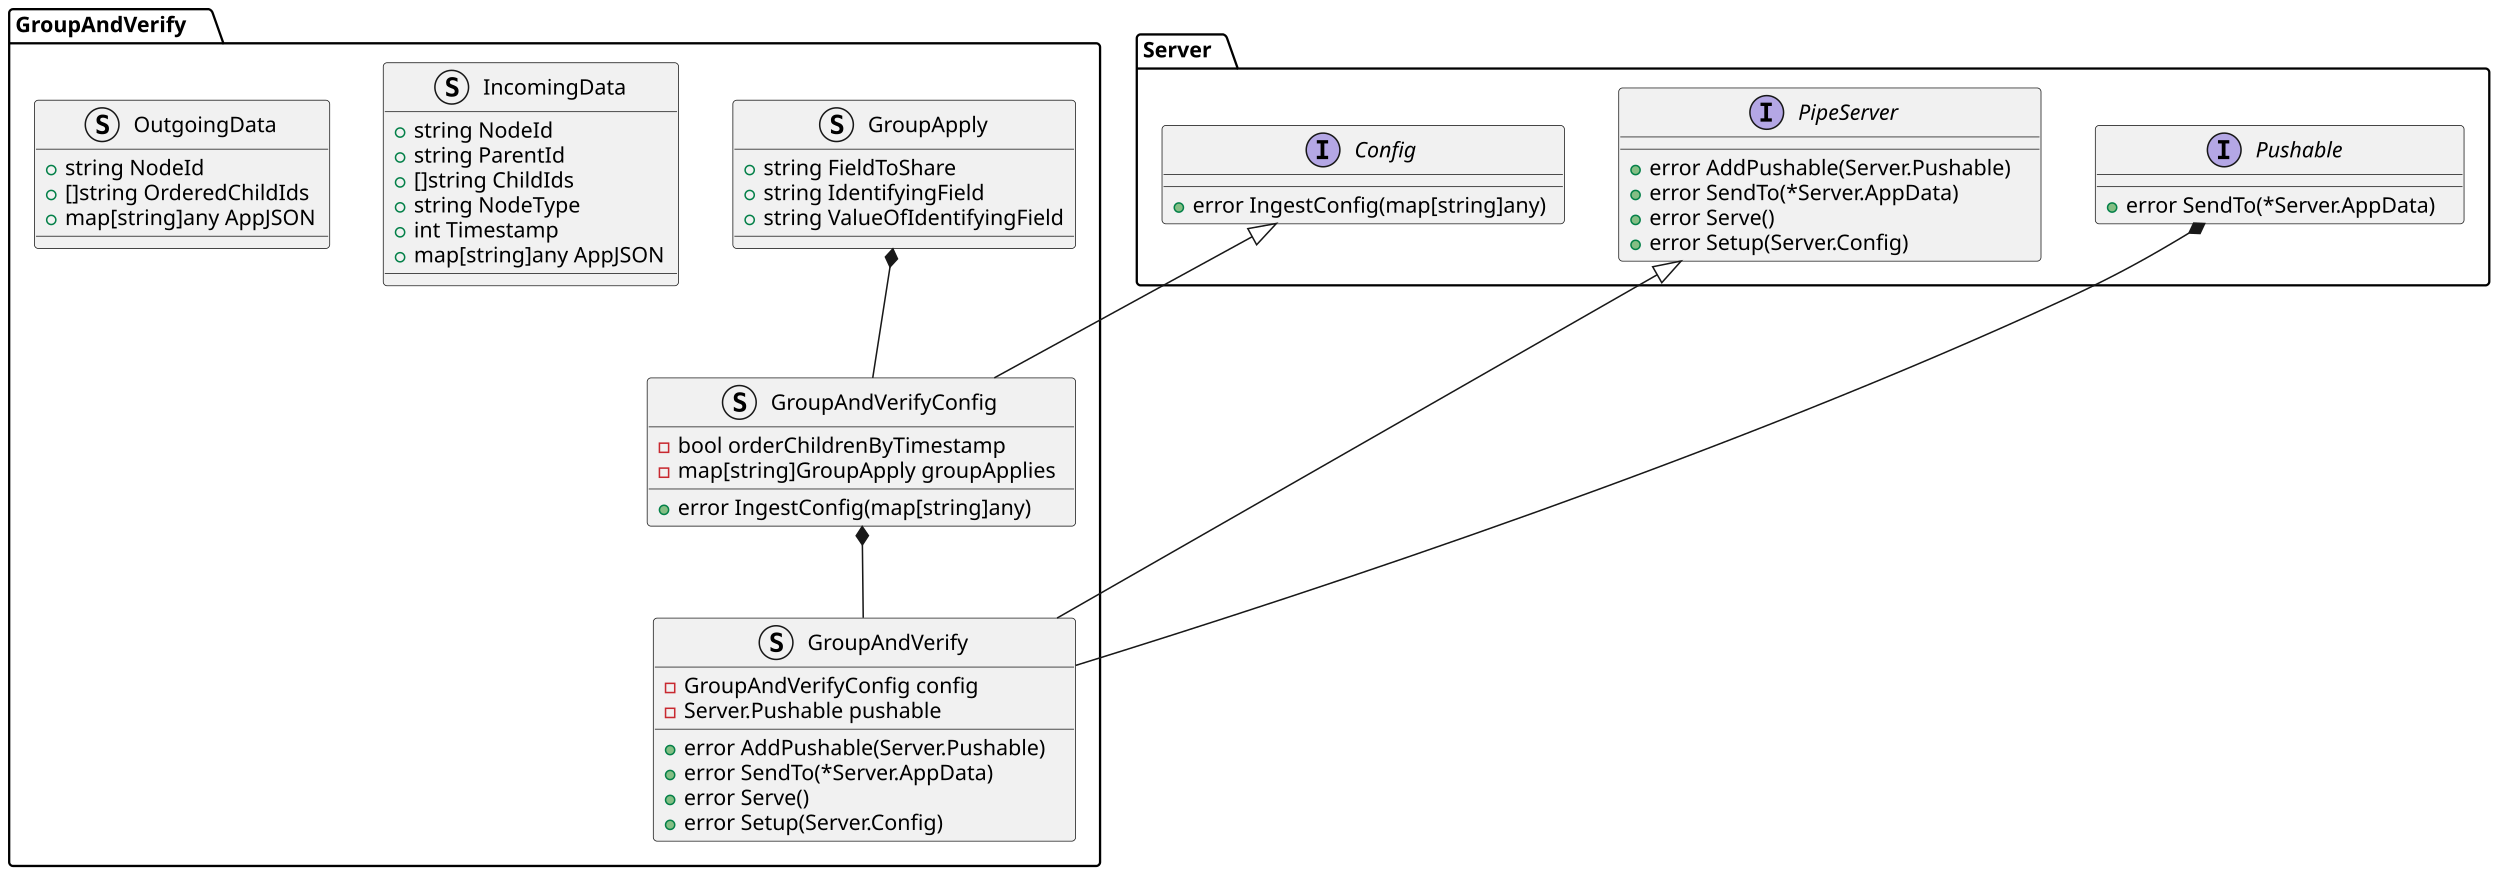
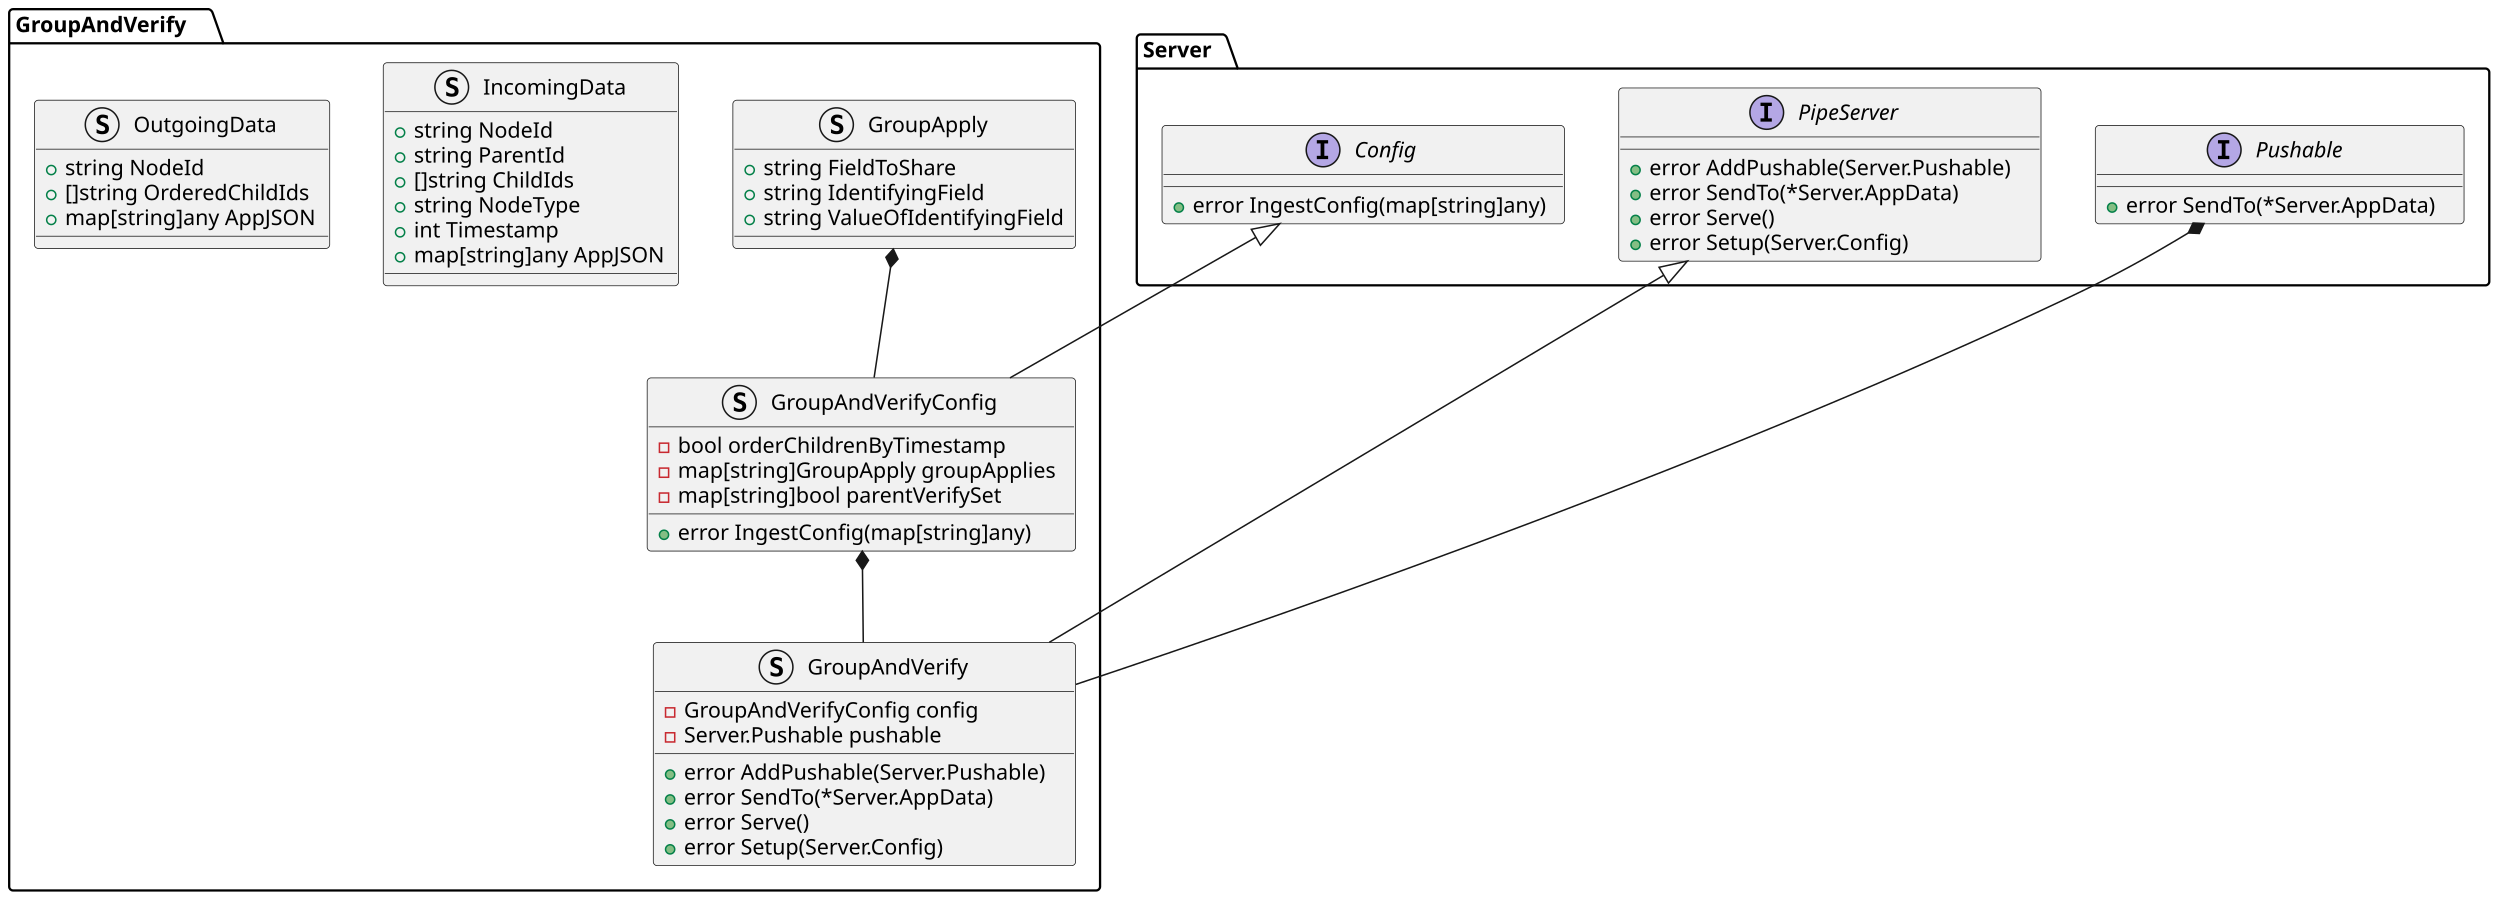
- <svg xmlns="http://www.w3.org/2000/svg" contentStyleType="text/css" height="573px" preserveAspectRatio="none" style="width:1634px;height:573px;background:#FFFFFF;" version="1.1" viewBox="0 0 1634 573" width="1634px" zoomAndPan="magnify">
+ <svg xmlns="http://www.w3.org/2000/svg" contentStyleType="text/css" height="589px" preserveAspectRatio="none" style="width:1634px;height:589px;background:#FFFFFF;" version="1.1" viewBox="0 0 1634 589" width="1634px" zoomAndPan="magnify">
  <defs />
  <g>
    <g id="cluster_Server">
      <path d="M745.5,22.5 L799.5,22.5 A3.75,3.75 0 0 1 802,25 L809,44.797 L1624.5,44.797 A2.5,2.5 0 0 1 1627,47.297 L1627,184 A2.5,2.5 0 0 1 1624.5,186.5 L745.5,186.5 A2.5,2.5 0 0 1 743,184 L743,25 A2.5,2.5 0 0 1 745.5,22.5 " fill="none" style="stroke:#000000;stroke-width:1.5;" />
      <line style="stroke:#000000;stroke-width:1.5;" x1="743" x2="809" y1="44.797" y2="44.797" />
      <text fill="#000000" font-family="sans-serif" font-size="14" font-weight="bold" lengthAdjust="spacing" textLength="53" x="747" y="37.495">Server</text>
    </g>
    <g id="cluster_GroupAndVerify">
-       <path d="M8.5,6 L136.5,6 A3.75,3.75 0 0 1 139,8.5 L146,28.297 L716.5,28.297 A2.5,2.5 0 0 1 719,30.797 L719,563.5 A2.5,2.5 0 0 1 716.5,566 L8.5,566 A2.5,2.5 0 0 1 6,563.5 L6,8.5 A2.5,2.5 0 0 1 8.5,6 " fill="none" style="stroke:#000000;stroke-width:1.5;" />
+       <path d="M8.5,6 L136.5,6 A3.75,3.75 0 0 1 139,8.5 L146,28.297 L716.5,28.297 A2.5,2.5 0 0 1 719,30.797 L719,579.5 A2.5,2.5 0 0 1 716.5,582 L8.5,582 A2.5,2.5 0 0 1 6,579.5 L6,8.5 A2.5,2.5 0 0 1 8.5,6 " fill="none" style="stroke:#000000;stroke-width:1.5;" />
      <line style="stroke:#000000;stroke-width:1.5;" x1="6" x2="146" y1="28.297" y2="28.297" />
      <text fill="#000000" font-family="sans-serif" font-size="14" font-weight="bold" lengthAdjust="spacing" textLength="127" x="10" y="20.995">GroupAndVerify</text>
    </g>
    <g id="elem_Config">
      <rect codeLine="1" fill="#F1F1F1" height="64.297" id="Config" rx="2.5" ry="2.5" style="stroke:#181818;stroke-width:0.5;" width="263" x="759.5" y="82" />
      <ellipse cx="864.75" cy="98" fill="#B4A7E5" rx="11" ry="11" style="stroke:#181818;stroke-width:1.0;" />
      <path d="M860.672,93.766 L860.672,91.609 L868.062,91.609 L868.062,93.766 L865.594,93.766 L865.594,101.844 L868.062,101.844 L868.062,104 L860.672,104 L860.672,101.844 L863.141,101.844 L863.141,93.766 L860.672,93.766 Z " fill="#000000" />
      <text fill="#000000" font-family="sans-serif" font-size="14" font-style="italic" lengthAdjust="spacing" textLength="44" x="885.25" y="102.847">Config</text>
      <line style="stroke:#181818;stroke-width:0.5;" x1="760.5" x2="1021.5" y1="114" y2="114" />
      <line style="stroke:#181818;stroke-width:0.5;" x1="760.5" x2="1021.5" y1="122" y2="122" />
      <ellipse cx="770.5" cy="135.648" fill="#84BE84" rx="3" ry="3" style="stroke:#038048;stroke-width:1.0;" />
      <text fill="#000000" font-family="sans-serif" font-size="14" lengthAdjust="spacing" textLength="237" x="779.5" y="138.995">error IngestConfig(map[string]any)</text>
    </g>
    <g id="elem_PipeServer">
      <rect codeLine="4" fill="#F1F1F1" height="113.188" id="PipeServer" rx="2.5" ry="2.5" style="stroke:#181818;stroke-width:0.5;" width="276" x="1058" y="57.5" />
      <ellipse cx="1154.75" cy="73.5" fill="#B4A7E5" rx="11" ry="11" style="stroke:#181818;stroke-width:1.0;" />
      <path d="M1150.672,69.266 L1150.672,67.109 L1158.062,67.109 L1158.062,69.266 L1155.594,69.266 L1155.594,77.344 L1158.062,77.344 L1158.062,79.5 L1150.672,79.5 L1150.672,77.344 L1153.141,77.344 L1153.141,69.266 L1150.672,69.266 Z " fill="#000000" />
      <text fill="#000000" font-family="sans-serif" font-size="14" font-style="italic" lengthAdjust="spacing" textLength="74" x="1175.25" y="78.347">PipeServer</text>
      <line style="stroke:#181818;stroke-width:0.5;" x1="1059" x2="1333" y1="89.5" y2="89.5" />
      <line style="stroke:#181818;stroke-width:0.5;" x1="1059" x2="1333" y1="97.5" y2="97.5" />
      <ellipse cx="1069" cy="111.148" fill="#84BE84" rx="3" ry="3" style="stroke:#038048;stroke-width:1.0;" />
      <text fill="#000000" font-family="sans-serif" font-size="14" lengthAdjust="spacing" textLength="250" x="1078" y="114.495">error AddPushable(Server.Pushable)</text>
      <ellipse cx="1069" cy="127.445" fill="#84BE84" rx="3" ry="3" style="stroke:#038048;stroke-width:1.0;" />
      <text fill="#000000" font-family="sans-serif" font-size="14" lengthAdjust="spacing" textLength="215" x="1078" y="130.792">error SendTo(*Server.AppData)</text>
      <ellipse cx="1069" cy="143.742" fill="#84BE84" rx="3" ry="3" style="stroke:#038048;stroke-width:1.0;" />
      <text fill="#000000" font-family="sans-serif" font-size="14" lengthAdjust="spacing" textLength="86" x="1078" y="147.089">error Serve()</text>
      <ellipse cx="1069" cy="160.039" fill="#84BE84" rx="3" ry="3" style="stroke:#038048;stroke-width:1.0;" />
      <text fill="#000000" font-family="sans-serif" font-size="14" lengthAdjust="spacing" textLength="180" x="1078" y="163.386">error Setup(Server.Config)</text>
    </g>
    <g id="elem_Pushable">
      <rect codeLine="10" fill="#F1F1F1" height="64.297" id="Pushable" rx="2.5" ry="2.5" style="stroke:#181818;stroke-width:0.5;" width="241" x="1369.5" y="82" />
      <ellipse cx="1453.75" cy="98" fill="#B4A7E5" rx="11" ry="11" style="stroke:#181818;stroke-width:1.0;" />
      <path d="M1449.672,93.766 L1449.672,91.609 L1457.062,91.609 L1457.062,93.766 L1454.594,93.766 L1454.594,101.844 L1457.062,101.844 L1457.062,104 L1449.672,104 L1449.672,101.844 L1452.141,101.844 L1452.141,93.766 L1449.672,93.766 Z " fill="#000000" />
      <text fill="#000000" font-family="sans-serif" font-size="14" font-style="italic" lengthAdjust="spacing" textLength="64" x="1474.25" y="102.847">Pushable</text>
      <line style="stroke:#181818;stroke-width:0.5;" x1="1370.5" x2="1609.5" y1="114" y2="114" />
      <line style="stroke:#181818;stroke-width:0.5;" x1="1370.5" x2="1609.5" y1="122" y2="122" />
      <ellipse cx="1380.5" cy="135.648" fill="#84BE84" rx="3" ry="3" style="stroke:#038048;stroke-width:1.0;" />
      <text fill="#000000" font-family="sans-serif" font-size="14" lengthAdjust="spacing" textLength="215" x="1389.5" y="138.995">error SendTo(*Server.AppData)</text>
    </g>
    <g id="elem_GroupApply">
      <rect codeLine="15" fill="#F1F1F1" height="96.891" id="GroupApply" rx="2.5" ry="2.5" style="stroke:#181818;stroke-width:0.5;" width="224" x="479" y="65.5" />
      <ellipse cx="546.75" cy="81.5" fill="#F1F1F1" rx="11" ry="11" style="stroke:#181818;stroke-width:1.0;" />
      <path d="M546.234,82.062 Q544.375,81.359 543.719,80.594 Q543.078,79.812 543.078,78.5 Q543.078,76.812 544.156,75.844 Q545.234,74.875 547.109,74.875 Q547.969,74.875 548.812,75.078 Q549.672,75.266 550.516,75.656 L550.516,78.047 Q549.734,77.484 548.906,77.203 Q548.094,76.906 547.297,76.906 Q546.422,76.906 545.938,77.266 Q545.469,77.625 545.469,78.281 Q545.469,78.797 545.812,79.141 Q546.156,79.469 547.25,79.875 L548.312,80.281 Q549.797,80.828 550.5,81.734 Q551.219,82.641 551.219,84.016 Q551.219,85.891 550.109,86.812 Q549,87.734 546.75,87.734 Q545.828,87.734 544.906,87.516 Q543.984,87.297 543.125,86.875 L543.125,84.344 Q544.094,85.031 545.016,85.375 Q545.938,85.719 546.828,85.719 Q547.734,85.719 548.234,85.312 Q548.734,84.891 548.734,84.156 Q548.734,83.594 548.391,83.188 Q548.062,82.766 547.438,82.516 L546.234,82.062 Z " fill="#000000" />
      <text fill="#000000" font-family="sans-serif" font-size="14" lengthAdjust="spacing" textLength="80" x="567.25" y="86.347">GroupApply</text>
      <line style="stroke:#181818;stroke-width:0.5;" x1="480" x2="702" y1="97.5" y2="97.5" />
      <ellipse cx="490" cy="111.148" fill="none" rx="3" ry="3" style="stroke:#038048;stroke-width:1.0;" />
      <text fill="#000000" font-family="sans-serif" font-size="14" lengthAdjust="spacing" textLength="133" x="499" y="114.495">string FieldToShare</text>
      <ellipse cx="490" cy="127.445" fill="none" rx="3" ry="3" style="stroke:#038048;stroke-width:1.0;" />
      <text fill="#000000" font-family="sans-serif" font-size="14" lengthAdjust="spacing" textLength="145" x="499" y="130.792">string IdentifyingField</text>
      <ellipse cx="490" cy="143.742" fill="none" rx="3" ry="3" style="stroke:#038048;stroke-width:1.0;" />
      <text fill="#000000" font-family="sans-serif" font-size="14" lengthAdjust="spacing" textLength="198" x="499" y="147.089">string ValueOfIdentifyingField</text>
      <line style="stroke:#181818;stroke-width:0.5;" x1="480" x2="702" y1="154.391" y2="154.391" />
    </g>
    <g id="elem_GroupAndVerifyConfig">
-       <rect codeLine="21" fill="#F1F1F1" height="96.891" id="GroupAndVerifyConfig" rx="2.5" ry="2.5" style="stroke:#181818;stroke-width:0.5;" width="280" x="423" y="247" />
+       <rect codeLine="21" fill="#F1F1F1" height="113.188" id="GroupAndVerifyConfig" rx="2.5" ry="2.5" style="stroke:#181818;stroke-width:0.5;" width="280" x="423" y="247" />
      <ellipse cx="483.25" cy="263" fill="#F1F1F1" rx="11" ry="11" style="stroke:#181818;stroke-width:1.0;" />
      <path d="M482.734,263.562 Q480.875,262.859 480.219,262.094 Q479.578,261.312 479.578,260 Q479.578,258.312 480.656,257.344 Q481.734,256.375 483.609,256.375 Q484.469,256.375 485.312,256.578 Q486.172,256.766 487.016,257.156 L487.016,259.547 Q486.234,258.984 485.406,258.703 Q484.594,258.406 483.797,258.406 Q482.922,258.406 482.438,258.766 Q481.969,259.125 481.969,259.781 Q481.969,260.297 482.312,260.641 Q482.656,260.969 483.75,261.375 L484.812,261.781 Q486.297,262.328 487,263.234 Q487.719,264.141 487.719,265.516 Q487.719,267.391 486.609,268.312 Q485.5,269.234 483.25,269.234 Q482.328,269.234 481.406,269.016 Q480.484,268.797 479.625,268.375 L479.625,265.844 Q480.594,266.531 481.516,266.875 Q482.438,267.219 483.328,267.219 Q484.234,267.219 484.734,266.812 Q485.234,266.391 485.234,265.656 Q485.234,265.094 484.891,264.688 Q484.562,264.266 483.938,264.016 L482.734,263.562 Z " fill="#000000" />
      <text fill="#000000" font-family="sans-serif" font-size="14" lengthAdjust="spacing" textLength="151" x="503.75" y="267.847">GroupAndVerifyConfig</text>
      <line style="stroke:#181818;stroke-width:0.5;" x1="424" x2="702" y1="279" y2="279" />
      <rect fill="none" height="6" style="stroke:#C82930;stroke-width:1.0;" width="6" x="431" y="289.648" />
      <text fill="#000000" font-family="sans-serif" font-size="14" lengthAdjust="spacing" textLength="222" x="443" y="295.995">bool orderChildrenByTimestamp</text>
      <rect fill="none" height="6" style="stroke:#C82930;stroke-width:1.0;" width="6" x="431" y="305.945" />
      <text fill="#000000" font-family="sans-serif" font-size="14" lengthAdjust="spacing" textLength="254" x="443" y="312.292">map[string]GroupApply groupApplies</text>
-       <line style="stroke:#181818;stroke-width:0.5;" x1="424" x2="702" y1="319.594" y2="319.594" />
-       <ellipse cx="434" cy="333.242" fill="#84BE84" rx="3" ry="3" style="stroke:#038048;stroke-width:1.0;" />
-       <text fill="#000000" font-family="sans-serif" font-size="14" lengthAdjust="spacing" textLength="237" x="443" y="336.589">error IngestConfig(map[string]any)</text>
+       <rect fill="none" height="6" style="stroke:#C82930;stroke-width:1.0;" width="6" x="431" y="322.242" />
+       <text fill="#000000" font-family="sans-serif" font-size="14" lengthAdjust="spacing" textLength="218" x="443" y="328.589">map[string]bool parentVerifySet</text>
+       <line style="stroke:#181818;stroke-width:0.5;" x1="424" x2="702" y1="335.891" y2="335.891" />
+       <ellipse cx="434" cy="349.539" fill="#84BE84" rx="3" ry="3" style="stroke:#038048;stroke-width:1.0;" />
+       <text fill="#000000" font-family="sans-serif" font-size="14" lengthAdjust="spacing" textLength="237" x="443" y="352.886">error IngestConfig(map[string]any)</text>
    </g>
    <g id="elem_GroupAndVerify">
-       <rect codeLine="26" fill="#F1F1F1" height="145.781" id="GroupAndVerify" rx="2.5" ry="2.5" style="stroke:#181818;stroke-width:0.5;" width="276" x="427" y="404" />
-       <ellipse cx="507.25" cy="420" fill="#F1F1F1" rx="11" ry="11" style="stroke:#181818;stroke-width:1.0;" />
-       <path d="M506.734,420.562 Q504.875,419.859 504.219,419.094 Q503.578,418.312 503.578,417 Q503.578,415.312 504.656,414.344 Q505.734,413.375 507.609,413.375 Q508.469,413.375 509.312,413.578 Q510.172,413.766 511.016,414.156 L511.016,416.547 Q510.234,415.984 509.406,415.703 Q508.594,415.406 507.797,415.406 Q506.922,415.406 506.438,415.766 Q505.969,416.125 505.969,416.781 Q505.969,417.297 506.312,417.641 Q506.656,417.969 507.75,418.375 L508.812,418.781 Q510.297,419.328 511,420.234 Q511.719,421.141 511.719,422.516 Q511.719,424.391 510.609,425.312 Q509.5,426.234 507.25,426.234 Q506.328,426.234 505.406,426.016 Q504.484,425.797 503.625,425.375 L503.625,422.844 Q504.594,423.531 505.516,423.875 Q506.438,424.219 507.328,424.219 Q508.234,424.219 508.734,423.812 Q509.234,423.391 509.234,422.656 Q509.234,422.094 508.891,421.688 Q508.562,421.266 507.938,421.016 L506.734,420.562 Z " fill="#000000" />
-       <text fill="#000000" font-family="sans-serif" font-size="14" lengthAdjust="spacing" textLength="107" x="527.75" y="424.847">GroupAndVerify</text>
-       <line style="stroke:#181818;stroke-width:0.5;" x1="428" x2="702" y1="436" y2="436" />
-       <rect fill="none" height="6" style="stroke:#C82930;stroke-width:1.0;" width="6" x="435" y="446.648" />
-       <text fill="#000000" font-family="sans-serif" font-size="14" lengthAdjust="spacing" textLength="197" x="447" y="452.995">GroupAndVerifyConfig config</text>
-       <rect fill="none" height="6" style="stroke:#C82930;stroke-width:1.0;" width="6" x="435" y="462.945" />
-       <text fill="#000000" font-family="sans-serif" font-size="14" lengthAdjust="spacing" textLength="180" x="447" y="469.292">Server.Pushable pushable</text>
-       <line style="stroke:#181818;stroke-width:0.5;" x1="428" x2="702" y1="476.594" y2="476.594" />
-       <ellipse cx="438" cy="490.242" fill="#84BE84" rx="3" ry="3" style="stroke:#038048;stroke-width:1.0;" />
-       <text fill="#000000" font-family="sans-serif" font-size="14" lengthAdjust="spacing" textLength="250" x="447" y="493.589">error AddPushable(Server.Pushable)</text>
-       <ellipse cx="438" cy="506.539" fill="#84BE84" rx="3" ry="3" style="stroke:#038048;stroke-width:1.0;" />
-       <text fill="#000000" font-family="sans-serif" font-size="14" lengthAdjust="spacing" textLength="215" x="447" y="509.886">error SendTo(*Server.AppData)</text>
-       <ellipse cx="438" cy="522.836" fill="#84BE84" rx="3" ry="3" style="stroke:#038048;stroke-width:1.0;" />
-       <text fill="#000000" font-family="sans-serif" font-size="14" lengthAdjust="spacing" textLength="86" x="447" y="526.183">error Serve()</text>
-       <ellipse cx="438" cy="539.133" fill="#84BE84" rx="3" ry="3" style="stroke:#038048;stroke-width:1.0;" />
-       <text fill="#000000" font-family="sans-serif" font-size="14" lengthAdjust="spacing" textLength="180" x="447" y="542.48">error Setup(Server.Config)</text>
+       <rect codeLine="27" fill="#F1F1F1" height="145.781" id="GroupAndVerify" rx="2.5" ry="2.5" style="stroke:#181818;stroke-width:0.5;" width="276" x="427" y="420" />
+       <ellipse cx="507.25" cy="436" fill="#F1F1F1" rx="11" ry="11" style="stroke:#181818;stroke-width:1.0;" />
+       <path d="M506.734,436.562 Q504.875,435.859 504.219,435.094 Q503.578,434.312 503.578,433 Q503.578,431.312 504.656,430.344 Q505.734,429.375 507.609,429.375 Q508.469,429.375 509.312,429.578 Q510.172,429.766 511.016,430.156 L511.016,432.547 Q510.234,431.984 509.406,431.703 Q508.594,431.406 507.797,431.406 Q506.922,431.406 506.438,431.766 Q505.969,432.125 505.969,432.781 Q505.969,433.297 506.312,433.641 Q506.656,433.969 507.75,434.375 L508.812,434.781 Q510.297,435.328 511,436.234 Q511.719,437.141 511.719,438.516 Q511.719,440.391 510.609,441.312 Q509.5,442.234 507.25,442.234 Q506.328,442.234 505.406,442.016 Q504.484,441.797 503.625,441.375 L503.625,438.844 Q504.594,439.531 505.516,439.875 Q506.438,440.219 507.328,440.219 Q508.234,440.219 508.734,439.812 Q509.234,439.391 509.234,438.656 Q509.234,438.094 508.891,437.688 Q508.562,437.266 507.938,437.016 L506.734,436.562 Z " fill="#000000" />
+       <text fill="#000000" font-family="sans-serif" font-size="14" lengthAdjust="spacing" textLength="107" x="527.75" y="440.847">GroupAndVerify</text>
+       <line style="stroke:#181818;stroke-width:0.5;" x1="428" x2="702" y1="452" y2="452" />
+       <rect fill="none" height="6" style="stroke:#C82930;stroke-width:1.0;" width="6" x="435" y="462.648" />
+       <text fill="#000000" font-family="sans-serif" font-size="14" lengthAdjust="spacing" textLength="197" x="447" y="468.995">GroupAndVerifyConfig config</text>
+       <rect fill="none" height="6" style="stroke:#C82930;stroke-width:1.0;" width="6" x="435" y="478.945" />
+       <text fill="#000000" font-family="sans-serif" font-size="14" lengthAdjust="spacing" textLength="180" x="447" y="485.292">Server.Pushable pushable</text>
+       <line style="stroke:#181818;stroke-width:0.5;" x1="428" x2="702" y1="492.594" y2="492.594" />
+       <ellipse cx="438" cy="506.242" fill="#84BE84" rx="3" ry="3" style="stroke:#038048;stroke-width:1.0;" />
+       <text fill="#000000" font-family="sans-serif" font-size="14" lengthAdjust="spacing" textLength="250" x="447" y="509.589">error AddPushable(Server.Pushable)</text>
+       <ellipse cx="438" cy="522.539" fill="#84BE84" rx="3" ry="3" style="stroke:#038048;stroke-width:1.0;" />
+       <text fill="#000000" font-family="sans-serif" font-size="14" lengthAdjust="spacing" textLength="215" x="447" y="525.886">error SendTo(*Server.AppData)</text>
+       <ellipse cx="438" cy="538.836" fill="#84BE84" rx="3" ry="3" style="stroke:#038048;stroke-width:1.0;" />
+       <text fill="#000000" font-family="sans-serif" font-size="14" lengthAdjust="spacing" textLength="86" x="447" y="542.183">error Serve()</text>
+       <ellipse cx="438" cy="555.133" fill="#84BE84" rx="3" ry="3" style="stroke:#038048;stroke-width:1.0;" />
+       <text fill="#000000" font-family="sans-serif" font-size="14" lengthAdjust="spacing" textLength="180" x="447" y="558.48">error Setup(Server.Config)</text>
    </g>
    <g id="elem_IncomingData">
-       <rect codeLine="34" fill="#F1F1F1" height="145.781" id="IncomingData" rx="2.5" ry="2.5" style="stroke:#181818;stroke-width:0.5;" width="193" x="250.5" y="41" />
+       <rect codeLine="35" fill="#F1F1F1" height="145.781" id="IncomingData" rx="2.5" ry="2.5" style="stroke:#181818;stroke-width:0.5;" width="193" x="250.5" y="41" />
      <ellipse cx="295.25" cy="57" fill="#F1F1F1" rx="11" ry="11" style="stroke:#181818;stroke-width:1.0;" />
      <path d="M294.734,57.562 Q292.875,56.859 292.219,56.094 Q291.578,55.312 291.578,54 Q291.578,52.312 292.656,51.344 Q293.734,50.375 295.609,50.375 Q296.469,50.375 297.312,50.578 Q298.172,50.766 299.016,51.156 L299.016,53.547 Q298.234,52.984 297.406,52.703 Q296.594,52.406 295.797,52.406 Q294.922,52.406 294.438,52.766 Q293.969,53.125 293.969,53.781 Q293.969,54.297 294.312,54.641 Q294.656,54.969 295.75,55.375 L296.812,55.781 Q298.297,56.328 299,57.234 Q299.719,58.141 299.719,59.516 Q299.719,61.391 298.609,62.312 Q297.5,63.234 295.25,63.234 Q294.328,63.234 293.406,63.016 Q292.484,62.797 291.625,62.375 L291.625,59.844 Q292.594,60.531 293.516,60.875 Q294.438,61.219 295.328,61.219 Q296.234,61.219 296.734,60.812 Q297.234,60.391 297.234,59.656 Q297.234,59.094 296.891,58.688 Q296.562,58.266 295.938,58.016 L294.734,57.562 Z " fill="#000000" />
      <text fill="#000000" font-family="sans-serif" font-size="14" lengthAdjust="spacing" textLength="95" x="315.75" y="61.847">IncomingData</text>
      <line style="stroke:#181818;stroke-width:0.5;" x1="251.5" x2="442.5" y1="73" y2="73" />
      <ellipse cx="261.5" cy="86.648" fill="none" rx="3" ry="3" style="stroke:#038048;stroke-width:1.0;" />
      <text fill="#000000" font-family="sans-serif" font-size="14" lengthAdjust="spacing" textLength="92" x="270.5" y="89.995">string NodeId</text>
      <ellipse cx="261.5" cy="102.945" fill="none" rx="3" ry="3" style="stroke:#038048;stroke-width:1.0;" />
      <text fill="#000000" font-family="sans-serif" font-size="14" lengthAdjust="spacing" textLength="100" x="270.5" y="106.292">string ParentId</text>
      <ellipse cx="261.5" cy="119.242" fill="none" rx="3" ry="3" style="stroke:#038048;stroke-width:1.0;" />
      <text fill="#000000" font-family="sans-serif" font-size="14" lengthAdjust="spacing" textLength="107" x="270.5" y="122.589">[]string ChildIds</text>
      <ellipse cx="261.5" cy="135.539" fill="none" rx="3" ry="3" style="stroke:#038048;stroke-width:1.0;" />
      <text fill="#000000" font-family="sans-serif" font-size="14" lengthAdjust="spacing" textLength="114" x="270.5" y="138.886">string NodeType</text>
      <ellipse cx="261.5" cy="151.836" fill="none" rx="3" ry="3" style="stroke:#038048;stroke-width:1.0;" />
      <text fill="#000000" font-family="sans-serif" font-size="14" lengthAdjust="spacing" textLength="98" x="270.5" y="155.183">int Timestamp</text>
      <ellipse cx="261.5" cy="168.133" fill="none" rx="3" ry="3" style="stroke:#038048;stroke-width:1.0;" />
      <text fill="#000000" font-family="sans-serif" font-size="14" lengthAdjust="spacing" textLength="167" x="270.5" y="171.48">map[string]any AppJSON</text>
      <line style="stroke:#181818;stroke-width:0.5;" x1="251.5" x2="442.5" y1="178.781" y2="178.781" />
    </g>
    <g id="elem_OutgoingData">
-       <rect codeLine="42" fill="#F1F1F1" height="96.891" id="OutgoingData" rx="2.5" ry="2.5" style="stroke:#181818;stroke-width:0.5;" width="193" x="22.5" y="65.5" />
+       <rect codeLine="43" fill="#F1F1F1" height="96.891" id="OutgoingData" rx="2.5" ry="2.5" style="stroke:#181818;stroke-width:0.5;" width="193" x="22.5" y="65.5" />
      <ellipse cx="66.75" cy="81.5" fill="#F1F1F1" rx="11" ry="11" style="stroke:#181818;stroke-width:1.0;" />
      <path d="M66.234,82.062 Q64.375,81.359 63.719,80.594 Q63.078,79.812 63.078,78.5 Q63.078,76.812 64.156,75.844 Q65.234,74.875 67.109,74.875 Q67.969,74.875 68.812,75.078 Q69.672,75.266 70.516,75.656 L70.516,78.047 Q69.734,77.484 68.906,77.203 Q68.094,76.906 67.297,76.906 Q66.422,76.906 65.938,77.266 Q65.469,77.625 65.469,78.281 Q65.469,78.797 65.812,79.141 Q66.156,79.469 67.25,79.875 L68.312,80.281 Q69.797,80.828 70.5,81.734 Q71.219,82.641 71.219,84.016 Q71.219,85.891 70.109,86.812 Q69,87.734 66.75,87.734 Q65.828,87.734 64.906,87.516 Q63.984,87.297 63.125,86.875 L63.125,84.344 Q64.094,85.031 65.016,85.375 Q65.938,85.719 66.828,85.719 Q67.734,85.719 68.234,85.312 Q68.734,84.891 68.734,84.156 Q68.734,83.594 68.391,83.188 Q68.062,82.766 67.438,82.516 L66.234,82.062 Z " fill="#000000" />
      <text fill="#000000" font-family="sans-serif" font-size="14" lengthAdjust="spacing" textLength="96" x="87.25" y="86.347">OutgoingData</text>
      <line style="stroke:#181818;stroke-width:0.5;" x1="23.5" x2="214.5" y1="97.5" y2="97.5" />
      <ellipse cx="33.5" cy="111.148" fill="none" rx="3" ry="3" style="stroke:#038048;stroke-width:1.0;" />
      <text fill="#000000" font-family="sans-serif" font-size="14" lengthAdjust="spacing" textLength="92" x="42.5" y="114.495">string NodeId</text>
      <ellipse cx="33.5" cy="127.445" fill="none" rx="3" ry="3" style="stroke:#038048;stroke-width:1.0;" />
      <text fill="#000000" font-family="sans-serif" font-size="14" lengthAdjust="spacing" textLength="164" x="42.5" y="130.792">[]string OrderedChildIds</text>
      <ellipse cx="33.5" cy="143.742" fill="none" rx="3" ry="3" style="stroke:#038048;stroke-width:1.0;" />
      <text fill="#000000" font-family="sans-serif" font-size="14" lengthAdjust="spacing" textLength="167" x="42.5" y="147.089">map[string]any AppJSON</text>
      <line style="stroke:#181818;stroke-width:0.5;" x1="23.5" x2="214.5" y1="154.391" y2="154.391" />
    </g>
    <g id="link_PipeServer_GroupAndVerify">
-       <path codeLine="49" d="M1083.166,179.558 C973.666,242.198 810.98,335.28 690.9,403.97 " fill="none" id="PipeServer-backto-GroupAndVerify" style="stroke:#181818;stroke-width:1.0;" />
-       <polygon fill="none" points="1098.79,170.62,1080.187,174.35,1086.145,184.766,1098.79,170.62" style="stroke:#181818;stroke-width:1.0;" />
+       <path codeLine="50" d="M1087.438,179.862 C976.798,245.962 807.36,347.2 685.79,419.83 " fill="none" id="PipeServer-backto-GroupAndVerify" style="stroke:#181818;stroke-width:1.0;" />
+       <polygon fill="none" points="1102.89,170.63,1084.36,174.711,1090.515,185.012,1102.89,170.63" style="stroke:#181818;stroke-width:1.0;" />
    </g>
    <g id="link_Pushable_GroupAndVerify">
-       <path codeLine="50" d="M1430.738,152.32 C1404.868,168 1382.49,180.4 1352,194.5 C1131.38,296.5 862.54,385.54 703.04,434.91 " fill="none" id="Pushable-backto-GroupAndVerify" style="stroke:#181818;stroke-width:1.0;" />
-       <polygon fill="#181818" points="1441,146.1,1433.796,145.789,1430.738,152.32,1437.942,152.631,1441,146.1" style="stroke:#181818;stroke-width:1.0;" />
+       <path codeLine="51" d="M1430.292,152.264 C1404.442,167.844 1382.24,180.19 1352,194.5 C1131.02,299.08 862.58,394.08 703.2,447.32 " fill="none" id="Pushable-backto-GroupAndVerify" style="stroke:#181818;stroke-width:1.0;" />
+       <polygon fill="#181818" points="1440.57,146.07,1433.366,145.741,1430.292,152.264,1437.496,152.593,1440.57,146.07" style="stroke:#181818;stroke-width:1.0;" />
    </g>
    <g id="link_Config_GroupAndVerifyConfig">
-       <path codeLine="51" d="M818.451,154.702 C767.66,182.502 708.23,215.02 649.87,246.96 " fill="none" id="Config-backto-GroupAndVerifyConfig" style="stroke:#181818;stroke-width:1.0;" />
-       <polygon fill="none" points="834.24,146.06,815.57,149.439,821.331,159.966,834.24,146.06" style="stroke:#181818;stroke-width:1.0;" />
+       <path codeLine="52" d="M820.843,155.104 C772.933,182.494 717.71,214.06 660.13,246.97 " fill="none" id="Config-backto-GroupAndVerifyConfig" style="stroke:#181818;stroke-width:1.0;" />
+       <polygon fill="none" points="836.47,146.17,817.865,149.895,823.821,160.312,836.47,146.17" style="stroke:#181818;stroke-width:1.0;" />
    </g>
    <g id="link_GroupApply_GroupAndVerifyConfig">
-       <path codeLine="52" d="M581.719,174.486 C577.649,200.556 574.48,220.9 570.42,246.96 " fill="none" id="GroupApply-backto-GroupAndVerifyConfig" style="stroke:#181818;stroke-width:1.0;" />
-       <polygon fill="#181818" points="583.57,162.63,578.692,167.941,581.719,174.486,586.597,169.175,583.57,162.63" style="stroke:#181818;stroke-width:1.0;" />
+       <path codeLine="53" d="M582.09,174.669 C578.27,200.279 575.31,220.09 571.32,246.8 " fill="none" id="GroupApply-backto-GroupAndVerifyConfig" style="stroke:#181818;stroke-width:1.0;" />
+       <polygon fill="#181818" points="583.86,162.8,579.019,168.144,582.09,174.669,586.931,169.325,583.86,162.8" style="stroke:#181818;stroke-width:1.0;" />
    </g>
    <g id="link_GroupAndVerifyConfig_GroupAndVerify">
-       <path codeLine="53" d="M563.661,356.129 C563.861,374.409 563.97,383.71 564.2,403.78 " fill="none" id="GroupAndVerifyConfig-backto-GroupAndVerify" style="stroke:#181818;stroke-width:1.0;" />
-       <polygon fill="#181818" points="563.53,344.13,559.596,350.173,563.661,356.129,567.595,350.086,563.53,344.13" style="stroke:#181818;stroke-width:1.0;" />
+       <path codeLine="54" d="M563.718,372.249 C563.918,390.919 564.02,400.02 564.23,419.77 " fill="none" id="GroupAndVerifyConfig-backto-GroupAndVerify" style="stroke:#181818;stroke-width:1.0;" />
+       <polygon fill="#181818" points="563.59,360.25,559.654,366.293,563.718,372.249,567.654,366.207,563.59,360.25" style="stroke:#181818;stroke-width:1.0;" />
    </g>
  </g>
</svg>
